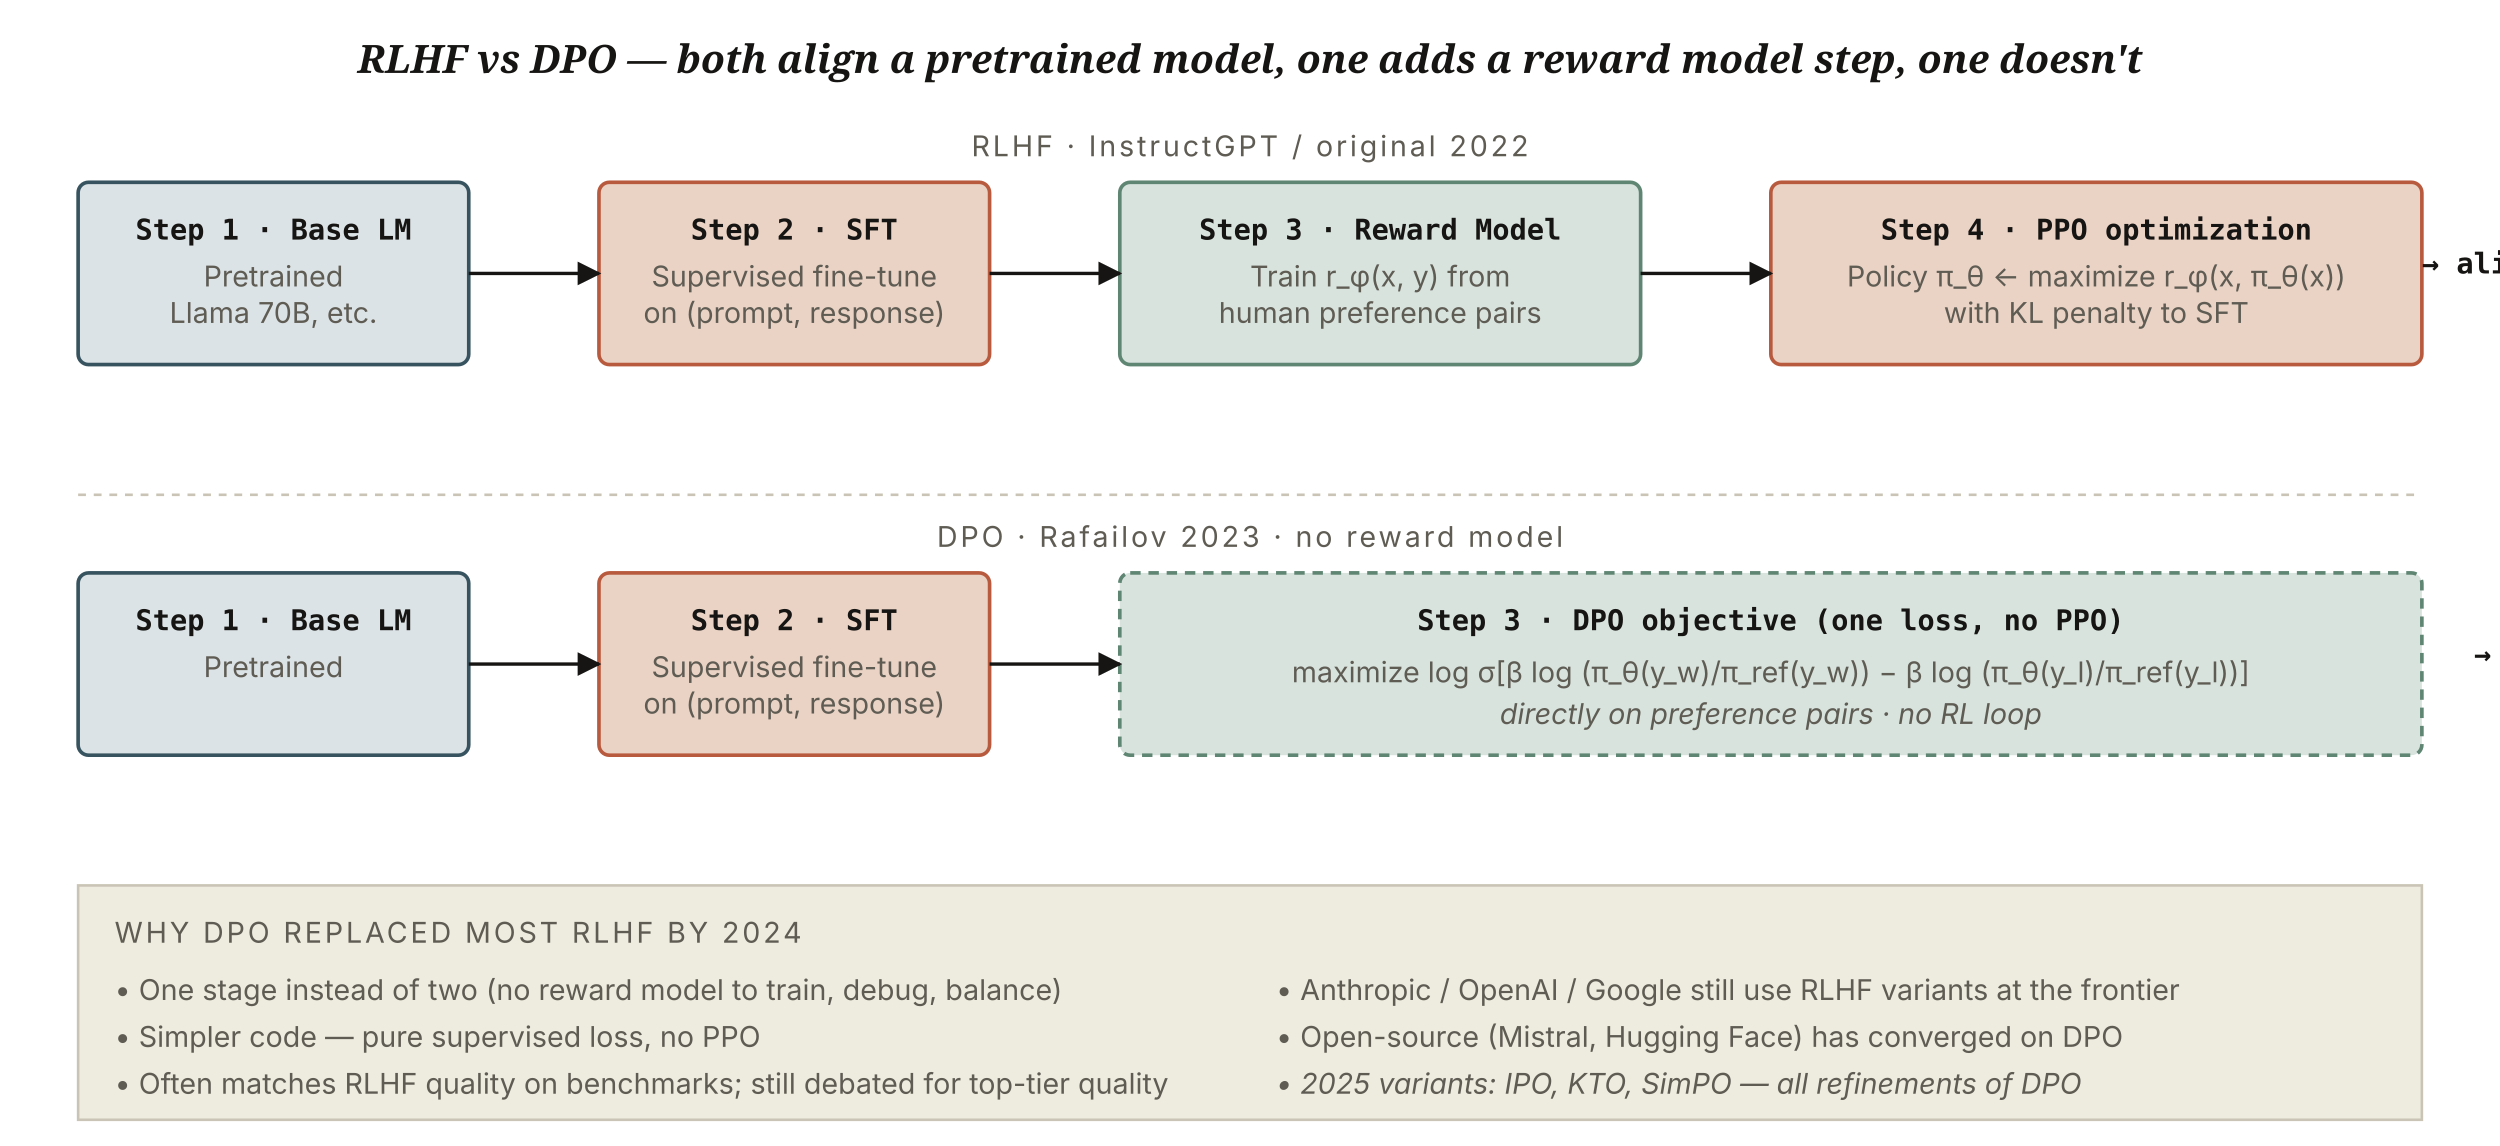
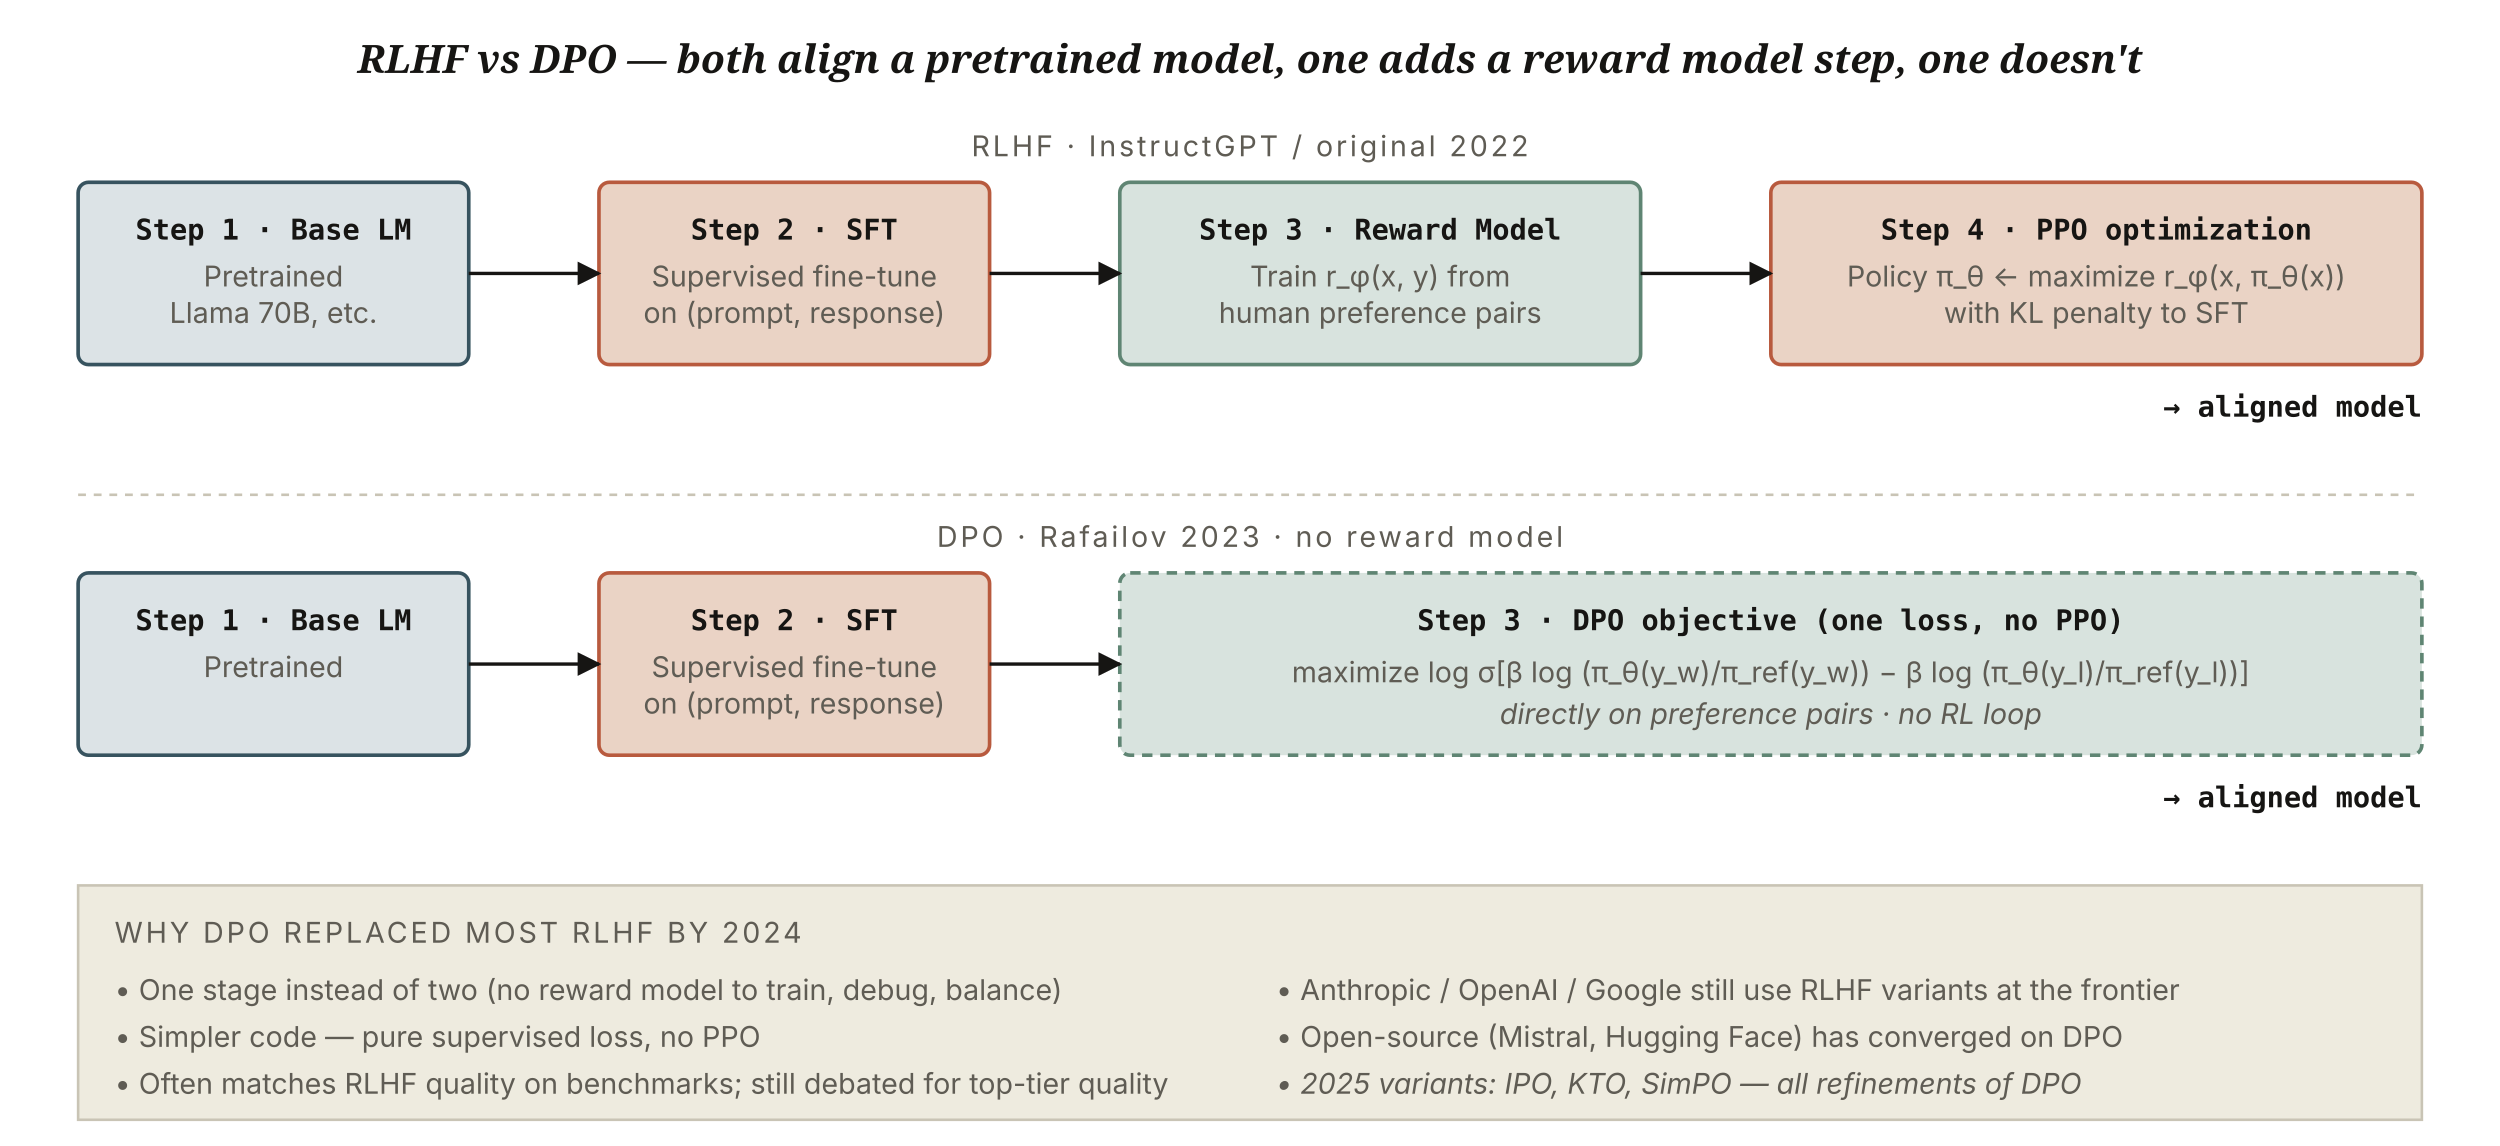
<svg xmlns="http://www.w3.org/2000/svg" viewBox="0 0 960 440" font-family="EB Garamond, Georgia, serif">
  <defs>
    <style>
      .stage    { fill:#F7F3E9; stroke:#161513; stroke-width:1.3; rx:4; ry:4; }
      .stage-a  { fill:#EAD3C5; stroke:#B85A3E; stroke-width:1.4; rx:4; ry:4; }
      .stage-s  { fill:#D8E3DE; stroke:#5F8573; stroke-width:1.4; rx:4; ry:4; }
      .stage-b  { fill:#DCE3E6; stroke:#37535F; stroke-width:1.4; rx:4; ry:4; }
      .ink      { stroke:#161513; fill:none; stroke-width:1.3; }
      .mono     { font-family:'JetBrains Mono', monospace; font-size:11px; fill:#161513; }
      .mut      { fill:#5F5C54; font-size:11px; font-family:Inter, sans-serif; }
      .ttl      { fill:#161513; font-size:15px; font-weight:600; font-style:italic; }
      .tag      { fill:#5F5C54; font-size:11px; letter-spacing:0.1em; text-transform:uppercase; font-family:Inter, sans-serif; }
    </style>
    <marker id="rl-a" viewBox="0 0 10 10" refX="9" refY="5" markerWidth="7" markerHeight="7" orient="auto">
      <path d="M0,0 L10,5 L0,10 z" fill="#161513" />
    </marker>
  </defs>
  <text x="480" y="28" text-anchor="middle" class="ttl">RLHF vs DPO — both align a pretrained model, one adds a reward model step, one doesn't</text>
  <g transform="translate(30, 70)">
    <text x="450" y="-10" text-anchor="middle" class="tag" fill="#A8324B">RLHF · InstructGPT / original 2022</text>
    <rect class="stage-b" x="0" y="0" width="150" height="70" />
    <text x="75" y="22" text-anchor="middle" class="mono" fill="#37535F" font-weight="600">Step 1 · Base LM</text>
    <text x="75" y="40" text-anchor="middle" class="mut" fill="#37535F">Pretrained</text>
    <text x="75" y="54" text-anchor="middle" class="mut" fill="#37535F">Llama 70B, etc.</text>
    <rect class="stage-a" x="200" y="0" width="150" height="70" />
    <text x="275" y="22" text-anchor="middle" class="mono" fill="#B85A3E" font-weight="600">Step 2 · SFT</text>
    <text x="275" y="40" text-anchor="middle" class="mut" fill="#B85A3E">Supervised fine-tune</text>
    <text x="275" y="54" text-anchor="middle" class="mut" fill="#B85A3E">on (prompt, response)</text>
    <rect class="stage-s" x="400" y="0" width="200" height="70" />
    <text x="500" y="22" text-anchor="middle" class="mono" fill="#5F8573" font-weight="600">Step 3 · Reward Model</text>
    <text x="500" y="40" text-anchor="middle" class="mut" fill="#5F8573">Train r_φ(x, y) from</text>
    <text x="500" y="54" text-anchor="middle" class="mut" fill="#5F8573">human preference pairs</text>
    <rect class="stage-a" x="650" y="0" width="250" height="70" />
    <text x="775" y="22" text-anchor="middle" class="mono" fill="#B85A3E" font-weight="600">Step 4 · PPO optimization</text>
    <text x="775" y="40" text-anchor="middle" class="mut" fill="#B85A3E">Policy π_θ ← maximize r_φ(x, π_θ(x))</text>
    <text x="775" y="54" text-anchor="middle" class="mut" fill="#B85A3E">with KL penalty to SFT</text>
    <g class="ink" marker-end="url(#rl-a)">
      <line x1="150" y1="35" x2="200" y2="35" />
      <line x1="350" y1="35" x2="400" y2="35" />
      <line x1="600" y1="35" x2="650" y2="35" />
    </g>
-     <text x="900" y="35" class="mono" fill="#A8324B" font-weight="600">→ aligned</text>
+     <text x="900" y="90" text-anchor="end" class="mono" fill="#A8324B" font-weight="600">→ aligned model</text>
  </g>
  <line x1="30" y1="190" x2="930" y2="190" stroke="#C9C4B5" stroke-dasharray="3 3" />
  <g transform="translate(30, 220)">
    <text x="450" y="-10" text-anchor="middle" class="tag" fill="#5F8573">DPO · Rafailov 2023 · no reward model</text>
    <rect class="stage-b" x="0" y="0" width="150" height="70" />
    <text x="75" y="22" text-anchor="middle" class="mono" fill="#37535F" font-weight="600">Step 1 · Base LM</text>
    <text x="75" y="40" text-anchor="middle" class="mut" fill="#37535F">Pretrained</text>
    <rect class="stage-a" x="200" y="0" width="150" height="70" />
    <text x="275" y="22" text-anchor="middle" class="mono" fill="#B85A3E" font-weight="600">Step 2 · SFT</text>
    <text x="275" y="40" text-anchor="middle" class="mut" fill="#B85A3E">Supervised fine-tune</text>
    <text x="275" y="54" text-anchor="middle" class="mut" fill="#B85A3E">on (prompt, response)</text>
    <g transform="translate(400, 0)">
      <rect width="500" height="70" fill="#D8E3DE" stroke="#5F8573" stroke-width="1.4" stroke-dasharray="4 3" rx="4" />
      <text x="250" y="22" text-anchor="middle" class="mono" fill="#5F8573" font-weight="600">Step 3 · DPO objective (one loss, no PPO)</text>
      <text x="250" y="42" text-anchor="middle" class="mut" fill="#5F8573">maximize log σ[β log (π_θ(y_w)/π_ref(y_w)) − β log (π_θ(y_l)/π_ref(y_l))]</text>
      <text x="250" y="58" text-anchor="middle" class="mut" fill="#5F8573" font-style="italic">directly on preference pairs · no RL loop</text>
    </g>
    <g class="ink" marker-end="url(#rl-a)">
      <line x1="150" y1="35" x2="200" y2="35" />
      <line x1="350" y1="35" x2="400" y2="35" />
    </g>
-     <text x="920" y="35" class="mono" fill="#5F8573" font-weight="600">→ aligned</text>
+     <text x="900" y="90" text-anchor="end" class="mono" fill="#5F8573" font-weight="600">→ aligned model</text>
  </g>
  <g transform="translate(30, 340)">
    <rect x="0" y="0" width="900" height="90" fill="#EEEBDF" stroke="#C9C4B5" />
    <text x="14" y="22" class="tag">WHY DPO REPLACED MOST RLHF BY 2024</text>
    <g class="mut">
      <text x="14" y="44">• One stage instead of two (no reward model to train, debug, balance)</text>
      <text x="14" y="62">• Simpler code — pure supervised loss, no PPO</text>
      <text x="14" y="80">• Often matches RLHF quality on benchmarks; still debated for top-tier quality</text>
      <text x="460" y="44">• Anthropic / OpenAI / Google still use RLHF variants at the frontier</text>
      <text x="460" y="62">• Open-source (Mistral, Hugging Face) has converged on DPO</text>
      <text x="460" y="80" font-style="italic">• 2025 variants: IPO, KTO, SimPO — all refinements of DPO</text>
    </g>
  </g>
</svg>
